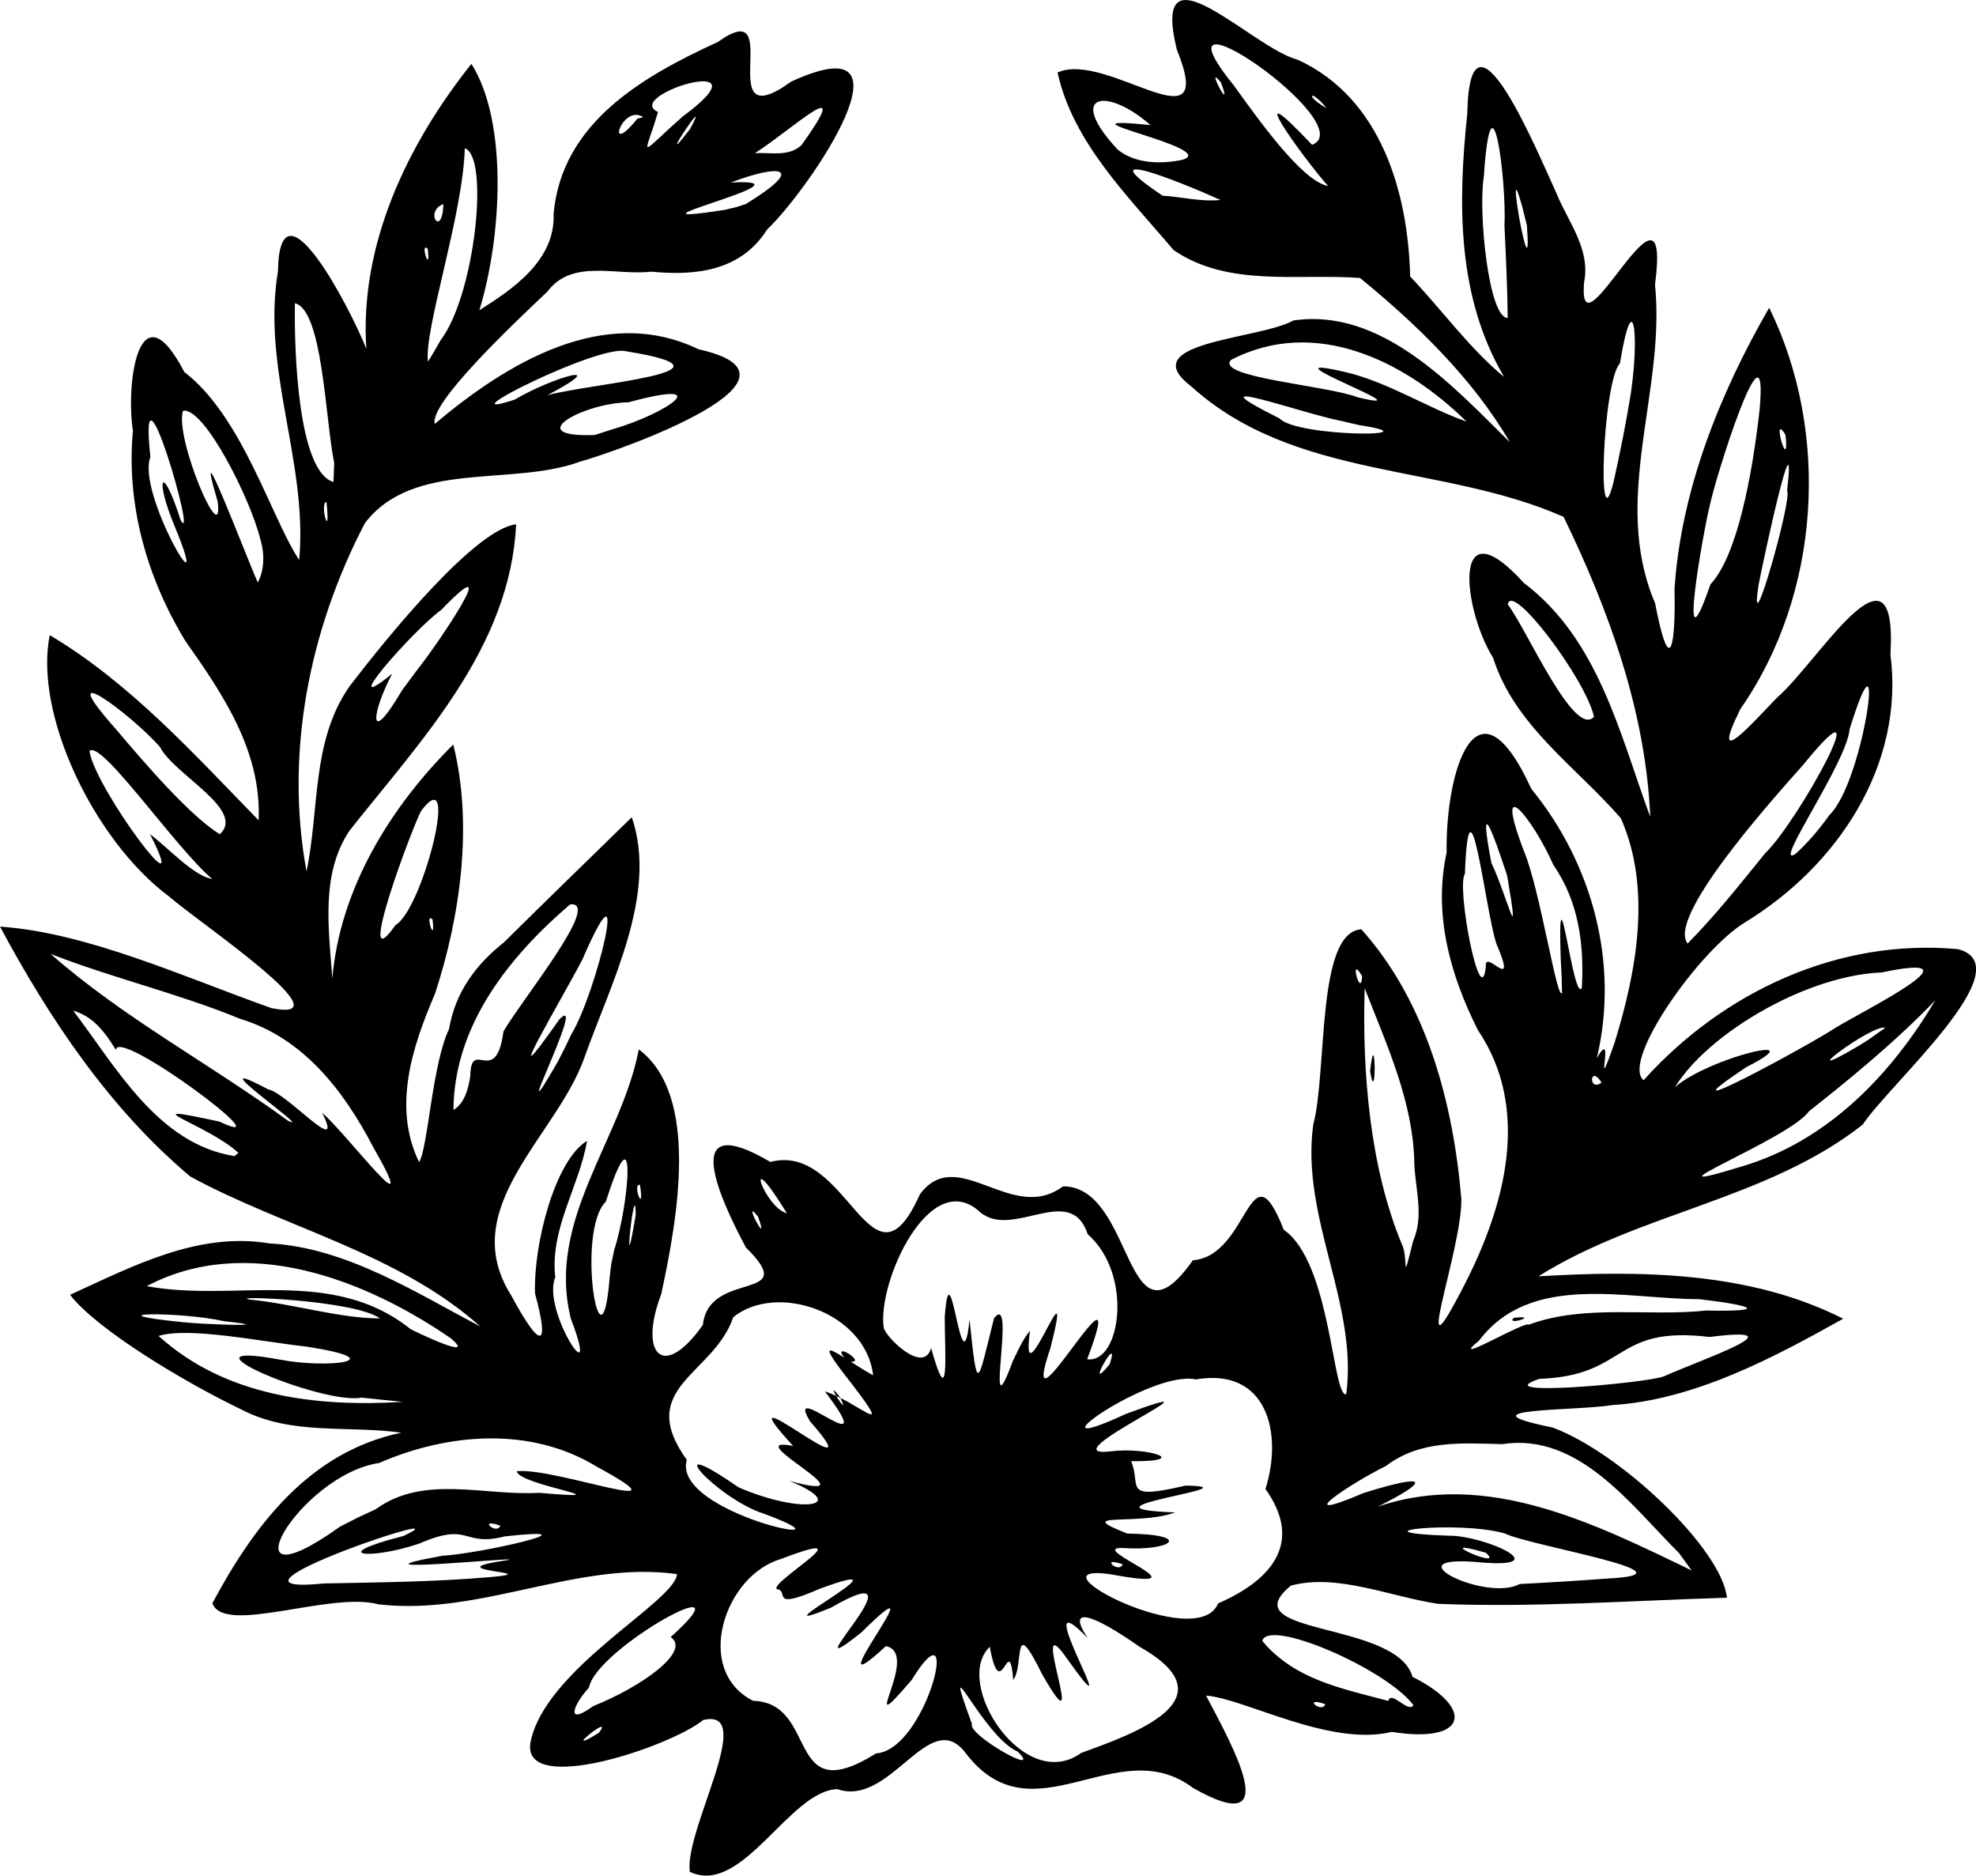
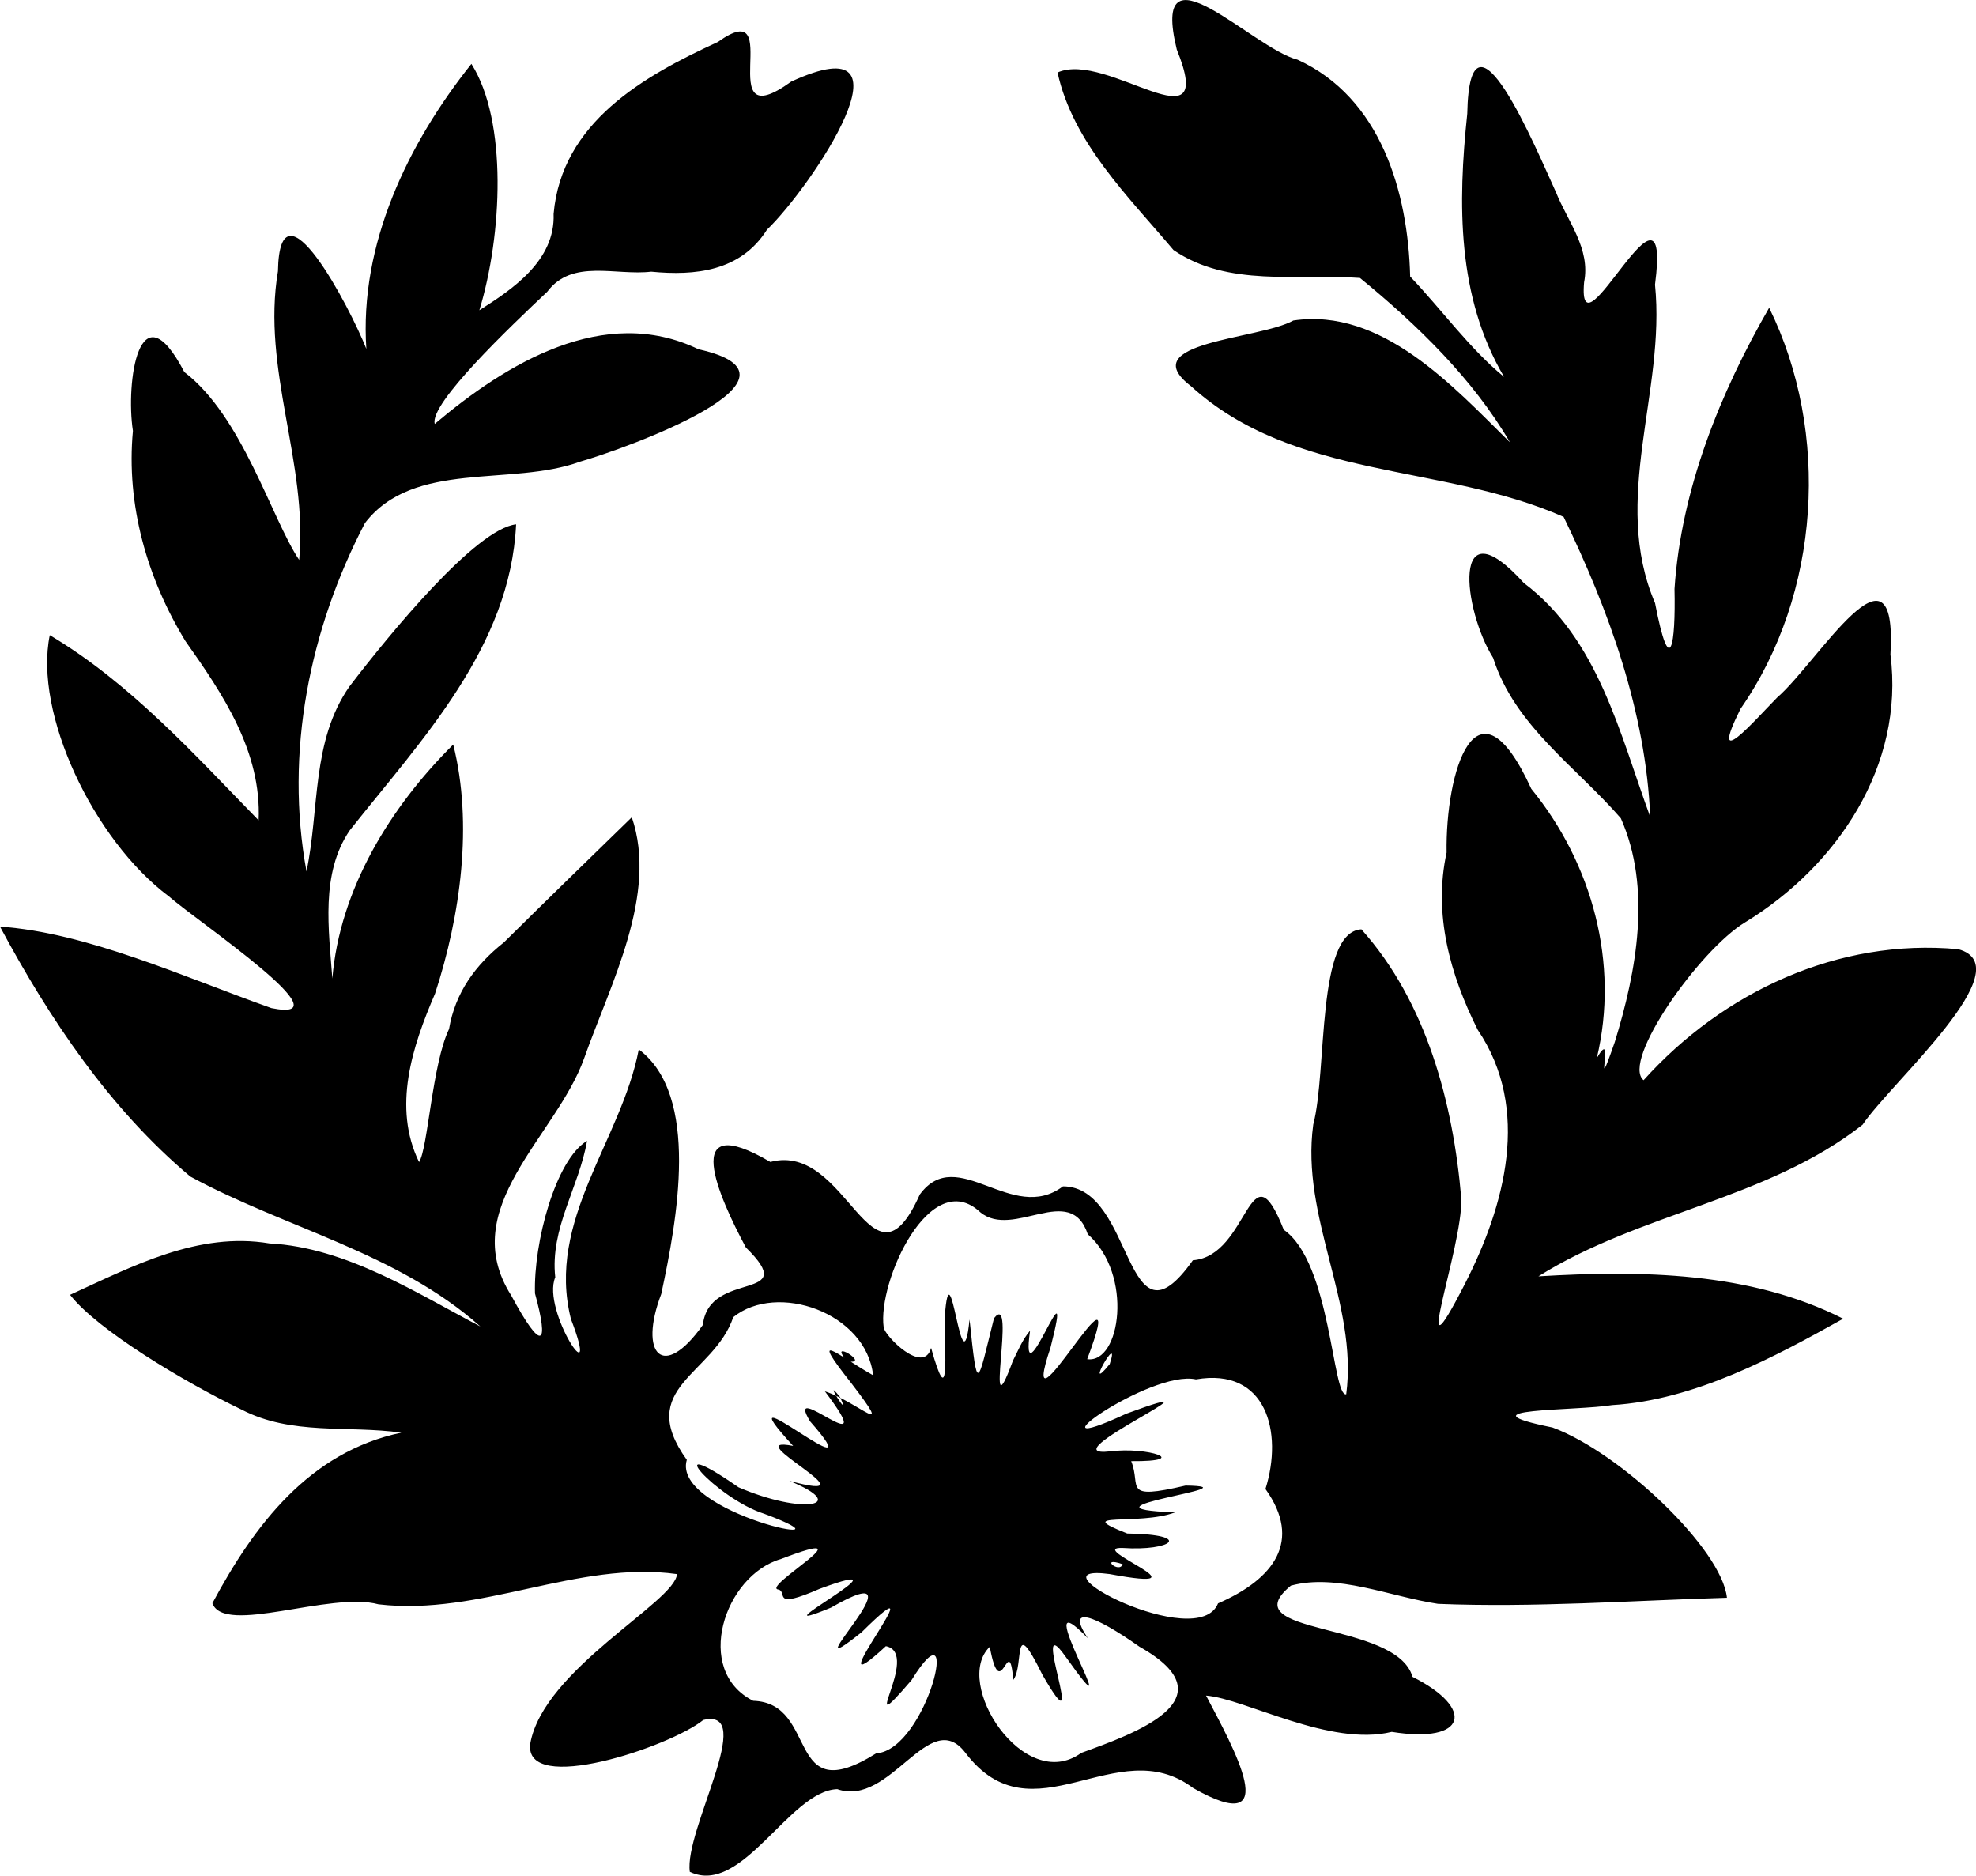
<svg xmlns="http://www.w3.org/2000/svg" width="108.377mm" height="102.849mm" viewBox="0 0 108.377 102.849" version="1.1" xml:space="preserve">
-   <g transform="translate(-37.04322,-97.15555)">
-     <path style="fill:#000000" d="m 74.877,199.8 c -0.323,-2.282 3.73,-9.034 0.738,-8.328 -1.814,1.471 -9.853,4.164 -9.489,1.294 0.73,-4.084 7.95,-7.768 8.048,-9.293 -5.449,-0.762 -10.783,2.315 -16.375,1.656 -2.641,-0.719 -8.46,1.713 -9.108,-0.058 2.292,-4.28 5.32,-8.3 10.363,-9.354 -2.943,-0.41 -6.016,0.163 -8.758,-1.263 -3.144,-1.51 -7.914,-4.369 -9.411,-6.296 3.448,-1.573 7.031,-3.474 10.941,-2.818 4.223,0.215 8.171,2.787 11.563,4.554 -4.564,-4.058 -10.674,-5.379 -15.909,-8.223 -4.431,-3.726 -7.719,-8.643 -10.436,-13.703 4.76,0.318 10.116,2.775 14.885,4.467 4.304,0.874 -4,-4.71 -5.623,-6.127 -4.151,-3.102 -7.414,-10.052 -6.532,-14.324 4.414,2.632 7.894,6.504 11.455,10.155 0.163,-3.766 -1.932,-6.882 -4.016,-9.831 -2.111,-3.463 -3.256,-7.479 -2.879,-11.526 -0.405,-2.631 0.332,-8.002 2.82,-3.226 3.194,2.44 4.775,8.028 6.299,10.305 0.487,-5.322 -2.07,-10.461 -1.164,-15.834 0.088,-5.41 3.958,2.005 4.847,4.257 -0.387,-5.734 2.274,-11.251 5.763,-15.626 1.993,3.146 1.688,9.406 0.436,13.51 1.808,-1.144 4.171,-2.721 4.072,-5.283 0.444,-5.021 4.931,-7.558 9.006,-9.427 3.859,-2.757 -0.459,5.418 4.027,2.171 7.224,-3.321 1.093,5.799 -1.332,8.123 -1.442,2.285 -3.951,2.534 -6.347,2.3 -1.951,0.232 -4.336,-0.726 -5.704,1.103 -1.988,1.876 -6.486,6.145 -6.168,7.245 3.911,-3.3 9.28,-6.594 14.468,-4.092 6.899,1.531 -4.027,5.458 -6.511,6.167 -3.77,1.375 -9.121,-0.11 -11.786,3.362 -3.046,5.835 -4.403,12.591 -3.206,19.102 0.719,-3.417 0.264,-7.146 2.354,-10.139 2.252,-2.947 6.944,-8.647 9.143,-8.893 -0.323,6.748 -5.174,11.793 -9.125,16.78 -1.617,2.374 -1.146,5.456 -0.955,8.127 0.409,-4.894 3.163,-9.386 6.631,-12.832 1.092,4.338 0.406,9.376 -0.998,13.661 -1.253,2.907 -2.34,6.224 -0.876,9.235 0.489,-0.748 0.714,-5.366 1.644,-7.295 0.338,-1.994 1.444,-3.513 3.006,-4.749 2.328,-2.3 4.672,-4.583 7.018,-6.864 1.448,4.231 -1.169,9.127 -2.616,13.224 -1.529,4.283 -7.04,8.199 -3.999,12.996 1.707,3.169 2.086,2.748 1.305,-0.11 -0.084,-2.776 1.124,-7.324 2.855,-8.365 -0.437,2.54 -2.04,4.794 -1.743,7.482 -0.778,1.829 2.587,6.784 0.859,2.286 -1.367,-5.415 2.765,-9.784 3.722,-14.783 3.372,2.526 2.106,9.347 1.232,13.414 -1.254,3.285 0.093,4.794 2.283,1.693 0.337,-3.08 5.451,-1.205 2.358,-4.247 -1.498,-2.799 -3.658,-7.626 1.344,-4.689 4.264,-1.132 5.535,7.731 8.197,1.783 2.061,-2.807 5.052,1.664 7.852,-0.446 3.953,0.004 3.344,9.399 7.125,4.054 3.107,-0.228 3.09,-6.469 4.984,-1.672 2.589,1.792 2.67,9.208 3.426,9.02 0.655,-4.974 -2.51,-9.7 -1.809,-14.786 0.781,-2.973 0.16,-10.564 2.64,-10.709 3.582,4.002 5.036,9.542 5.48,14.76 0.092,2.681 -2.971,10.867 0.196,4.687 2.194,-4.29 3.645,-9.589 0.707,-13.932 -1.524,-3.042 -2.445,-6.354 -1.709,-9.724 -0.068,-4.392 1.614,-10.115 4.645,-3.495 3.35,4.101 4.835,9.573 3.593,14.768 1.11,-1.93 -0.287,2.773 0.982,-0.87 1.207,-3.914 2.037,-8.448 0.336,-12.284 -2.468,-2.841 -5.825,-5.073 -7.006,-8.799 -1.649,-2.624 -2.335,-8.543 1.684,-4.106 4.092,3.083 5.259,8.265 6.934,12.831 -0.24,-5.748 -2.261,-11.321 -4.75,-16.452 -6.651,-2.945 -14.758,-2.004 -20.442,-7.172 -3.181,-2.434 3.739,-2.545 5.62,-3.598 4.84,-0.716 8.754,3.6 11.881,6.684 -2.038,-3.492 -5.097,-6.458 -8.228,-9.016 -3.44,-0.249 -7.238,0.52 -10.228,-1.532 -2.485,-2.946 -5.51,-5.88 -6.36,-9.734 2.71,-1.225 8.823,4.359 6.541,-1.259 -1.492,-6.119 4.153,-0.067 6.625,0.556 4.565,2.088 6.058,7.254 6.174,11.89 1.727,1.809 3.274,3.972 5.153,5.506 -2.592,-4.392 -2.54,-9.518 -2.021,-14.434 0.132,-6.866 3.82,2.032 4.867,4.309 0.648,1.614 1.904,3.091 1.542,4.932 -0.407,4.657 4.839,-7.134 3.888,0.134 0.595,5.87 -2.434,11.761 0.003,17.462 0.826,4.28 1.134,2.279 1.067,-0.779 0.358,-5.458 2.519,-10.789 5.192,-15.417 3.362,6.847 2.822,15.682 -1.572,21.994 -1.818,3.649 0.794,0.609 2.011,-0.621 2.206,-1.896 6.621,-9.372 6.212,-2.358 0.787,6.095 -2.93,11.607 -7.965,14.681 -2.506,1.51 -6.824,7.623 -5.575,8.663 4.356,-4.843 10.677,-7.799 17.257,-7.186 3.581,0.969 -3.692,7.311 -5.244,9.625 -5.233,4.112 -12.198,4.807 -17.779,8.314 5.629,-0.335 11.613,-0.259 16.714,2.325 -3.731,2.083 -8.132,4.462 -12.671,4.736 -1.933,0.327 -8.549,0.157 -3.271,1.229 3.749,1.387 9.295,6.68 9.566,9.335 -5.267,0.157 -10.591,0.546 -15.843,0.335 -2.629,-0.394 -5.541,-1.682 -8.072,-0.999 -3.358,2.756 5.799,1.909 6.67,5.002 3.442,1.727 3.014,3.684 -1.139,3.017 -3.381,0.835 -8.042,-1.821 -10.184,-1.989 1.479,2.819 4.364,7.949 -0.712,5.066 -4.189,-3.161 -8.789,2.958 -12.492,-1.937 -1.976,-2.578 -4.102,3.02 -7.022,2 -2.627,0.085 -5.214,5.894 -8.084,4.537 z m 21.466,-6.522 c 2.816,-1.025 8.332,-2.929 3.202,-5.82 -2.487,-1.756 -4.084,-2.332 -2.839,-0.47 -3.593,-3.739 2.605,6.389 -1.243,0.977 -2.02,-2.827 1.432,5.703 -1.254,1.014 -1.678,-3.394 -0.972,-0.519 -1.592,0.295 -0.236,-2.79 -0.678,1.533 -1.288,-1.816 -2.062,1.979 1.876,8.091 5.014,5.821 z m -11.249,0.026 c 2.818,-0.196 4.773,-8.599 1.944,-4.018 -3.213,3.748 0.585,-1.472 -1.408,-1.862 -4.278,3.958 3.319,-5.362 -1.33,-0.765 -4.301,3.431 3.914,-4.567 -1.68,-1.348 -4.658,1.914 5.014,-3.108 -0.623,-1.031 -2.648,1.151 -1.746,0.219 -2.241,0.041 -1.1,-0.064 5.218,-3.63 0.131,-1.68 -3.124,0.895 -4.832,6.121 -1.536,7.78 3.645,0.111 1.716,6.026 6.742,2.884 z m 7.774,-0.094 c -1.944,-0.839 -4.311,-6.414 -2.516,-1.521 -0.281,0.574 3.956,2.972 2.516,1.521 z M 69.884,192.177 c 0.949,-1.219 -2.303,1.428 0,0 z m -0.298,-1.47 c 2.577,-1.025 5.397,-2.995 4.242,-3.781 4.593,-4.134 -4.094,0.6 -4.481,2.77 -0.832,0.893 -1.354,2.169 0.239,1.01 z m 40.145,-0.101 c -1.305,-0.452 -0.189,0.544 0,0 z m 4.834,0.051 c -1.497,-1.992 -7.963,-4.787 -8.291,-3.52 1.776,2.126 4.375,2.611 6.913,3.288 0.166,-0.615 1.095,0.705 1.378,0.232 z m -10.716,-5.577 c 3.063,-1.331 4.641,-3.415 2.601,-6.272 0.982,-3.123 0.048,-6.68 -3.812,-6.01 -2.51,-0.559 -9.698,4.607 -3.824,1.882 6.42,-2.358 -4.487,2.468 -0.883,2.064 2.055,-0.266 4.523,0.568 1.155,0.537 0.573,1.399 -0.552,2.162 2.982,1.338 4.117,0.058 -6.777,1.245 -0.574,1.471 -1.994,0.745 -5.747,-0.07 -2.627,1.158 3.713,0.057 2.39,0.977 -0.235,0.794 -2.188,-0.083 5.056,2.509 -0.734,1.43 -4.658,-0.62 4.85,4.36 5.951,1.609 z m -39.952,-1.441 c 3.402,-0.287 -3.359,-0.315 1.014,-0.938 1.012,-0.224 -9.621,0.861 -3.602,-0.235 2.115,-0.113 8.746,-1.649 3.42,-1.062 -2.371,0.603 -1.847,-0.842 -4.697,0.397 -2.668,0.905 -5.147,0.675 -0.862,-0.419 3.906,-1.851 -11.575,3.318 -4.367,2.604 3.032,-0.064 6.072,-0.084 9.094,-0.348 z m 61.359,0.073 c 5.167,-0.257 -4.293,-1.78 -5.698,-2.475 -2.6,-0.72 -8.518,-0.052 -3.089,0.128 2.023,-0.027 6.179,1.894 1.504,1.441 -4.621,-0.36 0.598,2.205 2.413,1.211 1.624,-0.084 3.248,-0.182 4.87,-0.305 z m 3.877,-1.392 c -2.623,-2.612 -5.515,-6.629 -9.698,-5.974 -2.232,-0.057 -4.501,-0.233 -6.383,1.201 -1.874,0.917 -5.474,3.29 -1.219,1.478 3.674,-1.149 3.591,-0.653 0.776,0.751 5.979,-2.05 11.932,0.941 17.214,3.496 l -0.691,-0.952 z m -71.486,-2.402 c 2.634,-1.922 5.952,-0.724 8.96,-0.904 5.164,0.448 -1.152,-0.413 -1.22,-1.183 2.102,-0.228 9.831,2.711 4.37,-0.259 -3.63,-2.214 -8.167,-1.828 -11.92,-0.193 -4.397,0.651 -8.733,8.191 -2.147,3.492 l 0.972,-0.496 0.985,-0.458 z m 40.971,3.015 c -1.305,-0.452 -0.189,0.544 0,0 z m 19.915,-0.634 c -3.356,-0.965 1.178,1.042 0,0 z m -54.047,-1.483 c -1.305,-0.452 -0.189,0.544 0,0 z m 14.46,-0.653 c -2.615,-0.83 -5.992,-4.638 -1.397,-1.449 3.514,1.519 6.182,1.034 2.785,-0.353 5.017,1.354 -3.046,-2.543 0.211,-1.916 -4.263,-4.633 4.821,3.089 0.93,-1.344 -1.527,-2.5 4.074,2.655 0.81,-1.649 1.886,0.612 3.865,2.711 1.473,-0.415 -2.429,-3.079 -0.805,-1.578 1.173,-0.464 -0.39,-3.443 -5.271,-5.125 -7.67,-3.189 -1.079,3.172 -5.414,3.843 -2.549,7.824 -0.871,2.975 10.056,5.11 4.234,2.954 z m 4.573,-8.359 c -1.2,-1.344 1.381,0.232 0,0 z m -0.408,1.958 c -1.048,-1.32 0.694,1.471 0,0 z m -26.227,0.034 c -2.207,0.409 -10.688,-3.221 -4.486,-2.085 2.619,0.51 6.316,0.044 1.479,-0.71 -2.438,-0.267 -6.513,-1.107 -8.135,-0.587 3.664,3.321 8.664,3.904 13.391,3.614 -0.75,-0.077 -1.499,-0.154 -2.249,-0.231 z m 36.654,-3.667 c -0.609,4.303 2.527,-4.592 1.121,0.93 -1.984,5.903 4.584,-6.194 2.013,0.63 1.827,0.261 2.55,-4.642 0.03,-6.854 -0.956,-2.866 -4.073,0.292 -5.892,-1.2 -2.741,-2.571 -5.65,3.805 -5.301,6.308 0.048,0.47 2.194,2.635 2.601,1.129 1.019,3.638 0.753,0.342 0.748,-1.692 0.311,-4.277 0.933,4.367 1.361,0.132 0.439,4.209 0.419,3.61 1.341,-0.066 1.279,-1.628 -0.624,6.843 1.035,2.335 0.288,-0.564 0.526,-1.166 0.943,-1.654 z m 34.758,2.501 c 2.206,-0.979 7.565,-2.794 2.512,-2.161 -5.345,-0.644 -4.434,2.127 -9.331,2.295 -3.08,1.038 5.945,0.223 6.819,-0.134 z m -30.389,-0.672 c 0.648,-1.962 -1.513,1.865 0,0 z m -36.147,-1.423 c -4.715,-3.242 -11.211,-5.736 -16.67,-2.853 4.786,0.898 10.169,-1.087 14.468,2.353 0.292,0.163 3.728,1.801 2.202,0.499 z m 59.131,-0.74 c 3.078,-1.136 6.509,-0.435 9.739,-0.776 3.478,0.072 2.539,-0.283 -0.387,-0.622 -4.023,-0.002 -9.239,-1.48 -12.078,2.27 -1.814,1.488 2.509,-1.092 2.725,-0.873 z m -0.82,-0.376 c 1.527,-0.167 -0.502,0.466 0,0 z m -70.726,0.187 c -2.491,-0.556 -7.483,-0.47 -2.223,0.057 0.645,0.087 5.61,0.302 2.223,-0.057 z m 21.382,-3.895 c 0.843,-2.602 1.264,-8.084 -0.454,-2.663 -1.676,1.641 -0.243,10.076 0.214,4.079 l 0.085,-0.671 z m -12.844,3.74 c -1.404,-1.022 -8.521,-1.265 -7.117,-1.03 2.36,0.228 4.913,1.033 7.117,1.03 z m 56.732,-8.45 c -0.043,-3.404 -1.518,-6.541 -2.724,-9.657 -0.143,4.638 0.296,9.82 2.024,14.002 0.415,0.775 -0.035,2.516 0.633,-0.138 0.598,-1.371 0.133,-2.78 0.067,-4.207 z m -2.427,-5.093 c 0.299,-2.807 0.366,2.131 0,0 z m -40.278,7.871 c -0.017,-2.423 -0.784,4.707 0,0 z m 6.705,0.086 c -0.964,-1.211 0.718,1.952 0,0 z m 1.59,-0.176 c -2.49,-4.049 -1.265,-0.33 0,0 z m -8.062,-1.563 c -0.459,-0.086 0.278,1.768 0,0 z m -14.642,-2.091 c -1.604,-3.075 -3.84,-5.974 -7.275,-7.007 -3.393,-1.397 -6.986,-2.228 -10.405,-3.564 3.986,3.506 8.733,6.023 13.018,9.147 1.538,0.754 -5.292,-3.944 -1.088,-1.719 1.014,0.172 4.239,3.868 2.963,1.28 1.386,1.208 5.645,6.877 2.786,1.862 z m 75.043,1.093 c 4.706,-1.378 8.21,-5.015 10.644,-9.123 -2.101,2.204 -4.79,4.408 -6.926,6.085 -0.998,1.489 -9.848,4.912 -3.717,3.038 z m -82.426,-0.755 c -1.673,-1.559 -6.2,-2.835 -1.033,-1.713 3.81,1.82 -5.666,-5.256 -5.683,-3.923 -0.831,-1.388 -1.5,-1.903 -2.344,-2.164 2.385,3.144 4.654,7.314 8.849,7.978 l 0.211,-0.178 z m 12.718,-4.204 c 0.034,-2.176 1.394,0.686 1.823,-2.463 1.073,-1.825 5.434,-7.158 3.651,-6.956 -3.359,2.878 -6.363,6.636 -6.397,11.272 0.631,-0.381 0.814,-1.182 0.923,-1.854 z m 65.62,1.26 c 0.364,-1.762 8.79,-3.995 4.38,-1.765 -5.263,3.508 3.379,-1.156 4.854,-2.135 1.746,-1.058 8.222,-4.243 2.556,-3.048 -4.523,0.173 -10.564,3.969 -11.757,7.136 z M 68.389,153.855 c 1.386,-2.291 3.325,-10.377 0.6,-4.096 -1.069,2.084 -4.932,8.515 -1.263,3.29 1.634,-1.647 -3.121,7.569 -0.079,2.307 l 0.361,-0.711 0.381,-0.791 z m 56.495,2.661 c -0.667,-1.036 -0.729,0.556 0,0 z m 15.551,-2.995 c -0.636,-0.273 -5.394,3.303 -1.501,1.015 l 0.57,-0.355 z m -17.793,-3.834 c -0.189,-5.857 0.681,2.513 1.159,1.643 0.135,-2.398 -0.172,-4.735 -1.559,-6.744 -1.136,-2.568 -3.341,-5.264 -1.612,-0.754 0.884,2.122 1.81,8.24 2.085,7.771 l -0.02,-0.862 -0.053,-1.053 z m -10.892,0.992 c -0.753,-1.282 -0.053,1.324 0,0 z m 6.787,-0.524 c -0.098,-1.063 1.817,1.649 0.572,-1.268 -0.603,-1.843 -1.488,-10.018 -1.721,-3.806 -0.488,0.668 0.866,7.721 1.149,5.074 z m 15.329,-6.223 c 1.778,-1.682 6.481,-10.261 2.083,-4.843 -2.134,2.386 -7.46,8.414 -6.346,9.806 1.533,-1.554 2.89,-3.27 4.263,-4.963 z m -75.129,3.948 c 1.469,-0.823 3.582,-9.102 1.422,-6.284 -0.383,0.587 -3.783,9.645 -1.422,6.284 z m 2.033,-0.294 c -0.466,-0.502 0.167,1.527 0,0 z m 58.938,-2.404 c -0.769,-2.36 -1.613,-4.623 -0.868,-0.711 0.89,1.876 1.616,5.122 0.868,0.711 z m -71.025,0.171 c -2.005,-1.683 -6.112,-7.697 -6.733,-7.008 0.3,2.041 5.774,9.351 3.32,4.552 1.033,0.776 2.391,2.297 3.414,2.456 z m 88.701,-3.51 c 1.915,-1.837 3.168,-11.382 1.104,-4.703 -0.14,1.826 -4.288,7.676 -2.973,6.844 0.706,-0.635 1.317,-1.371 1.87,-2.14 z m -88.287,1.059 c 1.458,-1.332 -2.534,-3.289 -3.277,-4.784 -1.654,-1.875 -6.058,-5.069 -2.401,-0.958 1.648,1.956 4.063,4.739 5.678,5.742 z m 10.812,-8.994 c 1.224,-1.53 4.886,-6.993 1.336,-3.309 -1.608,1.17 -5.849,6.059 -2.691,3.5 -1.147,2.162 -1.353,4.137 0.549,0.896 l 0.394,-0.53 0.413,-0.557 z m 64.561,2.551 c -0.473,-2.091 -4.538,-7.467 -4.727,-6.154 1.018,1.32 3.636,7.36 4.727,6.154 z m 6.388,-7.265 c 1.463,-1.547 2.296,-6 2.695,-9.586 0.506,-5.577 -2.466,3.845 -2.745,5.323 -0.276,1.013 -1.859,9.788 0.049,4.263 z m 4.2,-5.104 c 0.544,-4.796 -1.309,3.793 -1.566,5.159 -0.578,3.818 1.882,-4.821 1.566,-5.159 z m -83.725,2.682 c -0.53,-2.226 -3.091,-7.316 -4.253,-7.091 -0.477,1.501 2.238,7.788 1.905,4.987 -1.435,-4.874 1.543,2.964 2.194,4.424 0.362,-0.622 0.383,-1.588 0.154,-2.32 z m -4.689,-0.706 c -1.134,-2.695 -0.739,-3.657 0.311,-0.378 0.955,1.599 -2.37,-9.983 -1.663,-3.473 -0.787,1.984 3.545,9.177 1.352,3.851 z m 8.307,-1.381 c -0.412,0.017 0.244,2.342 0,0 z m 71.537,-5.954 c 0.481,-3.205 0.134,-6.081 -0.597,-1.653 -0.961,1.033 -1.26,10.25 -0.341,6.469 0.354,-1.597 0.679,-3.201 0.938,-4.816 z m -71.115,3.814 c -0.494,-2.408 -0.626,-8.394 -2.156,-8.761 -0.046,2.85 0.207,9.243 2.115,9.802 l 0.041,-1.041 z m 79.6,-1.539 c -0.829,-1.369 0.231,2.321 0,0 z m -64.294,-0.323 c 2.914,-0.846 5.769,-2.806 0.832,-1.467 -2.519,0.044 -5.908,1.946 -1.848,1.793 l 1.016,-0.327 z m 39.917,-0.447 c -2.123,-0.406 -8.549,-2.728 -3.371,-0.134 0.958,1.033 8.695,1.033 4.391,0.37 -0.34,-0.079 -0.68,-0.157 -1.02,-0.236 z m 6.879,0.035 c -3.371,-3.321 -8.31,-5.777 -12.917,-3.376 -0.869,0.957 5.256,1.391 6.949,2.046 4.214,1.013 -5.764,-2.557 -0.672,-1.383 2.312,0.54 4.579,2 6.64,2.713 z M 65.264,119.072 c 2.148,-1.261 5.444,-2.171 1.808,-0.249 2.491,-0.664 11.206,-1.296 4.306,-2.406 -1.49,-0.411 -10.212,3.998 -6.114,2.655 z m -4.061,-3.25 c 1.892,-2.484 2.701,-10.09 1.332,-10.535 -0.089,3.614 -2.257,9.992 -2.018,11.703 l 0.318,-0.526 0.368,-0.642 z m 58.357,-6.275 c 0.118,-2.496 -0.71,-8.97 -1.133,-2.723 -0.32,1.998 0.272,7.787 1.309,7.766 -0.019,-1.682 -0.098,-3.363 -0.177,-5.043 z m -59.054,1.264 c -0.466,-0.502 0.167,1.527 0,0 z m 60.024,-2.332 c -1.034,-3.736 0.588,5.444 0.258,1.035 z m -59.169,-0.132 c -1.084,0.408 -0.056,1.92 0,0 z m 16.604,-0.011 c 3.336,-2.053 1.874,-2.202 -0.839,-1.172 5.146,-0.266 -7.166,2.546 -0.356,1.504 l 0.673,-0.159 0.522,-0.173 z m 26.016,-0.216 c -2.489,-1.12 -7.313,-3.009 -3.175,-0.236 1.055,0.07 2.124,0.347 3.175,0.236 z m 5.903,-0.764 c -1.485,-1.677 -4.933,-6.542 -0.876,-2.259 2.804,-1.096 -9.257,-9.382 -4.324,-3.297 1.337,1.847 3.75,5.285 5.2,5.556 z m -8.043,-1.424 c 2.377,-0.623 -7.676,-2.516 -1.696,-1.918 -2.436,-2.131 -4.648,-1.708 -1.801,1.343 0.957,0.778 2.341,0.801 3.496,0.575 z m -20.832,-0.825 c 2.951,-4.132 -0.453,-0.899 -2.559,0.446 0.854,-0.045 1.868,0.212 2.559,-0.446 z m -6.501,-1.58 c 4.923,-3.63 -3.377,-1.142 -1.375,-0.232 -0.754,2.561 -1.196,2.496 1.375,0.232 z m 0.376,0.712 c 1.336,-2.466 -2.139,2.768 0,0 z m -2.564,-0.658 c -1.159,-0.774 -2.133,2.335 -0.319,0.082 z m 37.483,-0.492 c -0.881,-1.098 -1.25,-0.71 0,0 z m -5.789,-1.402 c -0.964,-1.211 0.718,1.952 0,0 z" />
-   </g>
+   <path style="fill:#000000" d="m 37.834,102.644 c -0.323,-2.282 3.73,-9.034 0.738,-8.328 -1.814,1.471 -9.853,4.164 -9.489,1.294 0.73,-4.084 7.95,-7.768 8.048,-9.293 -5.449,-0.762 -10.783,2.315 -16.375,1.656 -2.641,-0.719 -8.46,1.713 -9.108,-0.058 2.292,-4.28 5.32,-8.3 10.363,-9.354 -2.943,-0.41 -6.016,0.163 -8.758,-1.263 -3.144,-1.51 -7.914,-4.369 -9.411,-6.296 3.448,-1.573 7.031,-3.474 10.941,-2.818 4.223,0.215 8.171,2.787 11.563,4.554 -4.564,-4.058 -10.674,-5.379 -15.909,-8.223 C 6.005,60.79 2.717,55.873 0,50.813 c 4.76,0.318 10.116,2.775 14.885,4.467 4.304,0.874 -4,-4.71 -5.623,-6.127 -4.151,-3.102 -7.414,-10.052 -6.532,-14.324 4.414,2.632 7.894,6.504 11.455,10.155 0.163,-3.766 -1.932,-6.882 -4.016,-9.831 -2.111,-3.463 -3.256,-7.479 -2.879,-11.526 -0.405,-2.631 0.332,-8.002 2.82,-3.226 3.194,2.44 4.775,8.028 6.299,10.305 0.487,-5.322 -2.07,-10.461 -1.164,-15.834 0.088,-5.41 3.958,2.005 4.847,4.257 -0.387,-5.734 2.274,-11.251 5.763,-15.626 1.993,3.146 1.688,9.406 0.436,13.51 1.808,-1.144 4.171,-2.721 4.072,-5.283 0.444,-5.021 4.931,-7.558 9.006,-9.427 3.859,-2.757 -0.459,5.418 4.027,2.171 7.224,-3.321 1.093,5.799 -1.332,8.123 -1.442,2.285 -3.951,2.534 -6.347,2.3 -1.951,0.232 -4.336,-0.726 -5.704,1.103 -1.988,1.876 -6.486,6.145 -6.168,7.245 3.911,-3.3 9.28,-6.594 14.468,-4.092 6.899,1.531 -4.027,5.458 -6.511,6.167 -3.77,1.375 -9.121,-0.11 -11.786,3.362 -3.046,5.835 -4.403,12.591 -3.206,19.102 0.719,-3.417 0.264,-7.146 2.354,-10.139 2.252,-2.947 6.944,-8.647 9.143,-8.893 -0.323,6.748 -5.174,11.793 -9.125,16.78 -1.617,2.374 -1.146,5.456 -0.955,8.127 0.409,-4.894 3.163,-9.386 6.631,-12.832 1.092,4.338 0.406,9.376 -0.998,13.661 -1.253,2.907 -2.34,6.224 -0.876,9.235 0.489,-0.748 0.714,-5.366 1.644,-7.295 0.338,-1.994 1.444,-3.513 3.006,-4.749 2.328,-2.3 4.672,-4.583 7.018,-6.864 1.448,4.231 -1.169,9.127 -2.616,13.224 -1.529,4.283 -7.04,8.199 -3.999,12.996 1.707,3.169 2.086,2.748 1.305,-0.11 -0.084,-2.776 1.124,-7.324 2.855,-8.365 -0.437,2.54 -2.04,4.794 -1.743,7.482 -0.778,1.829 2.587,6.784 0.859,2.286 -1.367,-5.415 2.765,-9.784 3.722,-14.783 3.372,2.526 2.106,9.347 1.232,13.414 -1.254,3.285 0.093,4.794 2.283,1.693 0.337,-3.08 5.451,-1.205 2.358,-4.247 -1.498,-2.799 -3.658,-7.626 1.344,-4.689 4.264,-1.132 5.535,7.731 8.197,1.783 2.061,-2.807 5.052,1.664 7.852,-0.446 3.953,0.004 3.344,9.399 7.125,4.054 3.107,-0.228 3.09,-6.469 4.984,-1.672 2.589,1.792 2.67,9.208 3.426,9.02 0.655,-4.974 -2.51,-9.7 -1.809,-14.786 0.781,-2.973 0.16,-10.564 2.64,-10.709 3.582,4.002 5.036,9.542 5.48,14.76 0.092,2.681 -2.971,10.867 0.196,4.687 2.194,-4.29 3.645,-9.589 0.707,-13.932 -1.524,-3.042 -2.445,-6.354 -1.709,-9.724 -0.068,-4.392 1.614,-10.115 4.645,-3.495 3.35,4.101 4.835,9.573 3.593,14.768 1.11,-1.93 -0.287,2.773 0.982,-0.87 1.207,-3.914 2.037,-8.448 0.336,-12.284 -2.468,-2.841 -5.825,-5.073 -7.006,-8.799 -1.649,-2.624 -2.335,-8.543 1.684,-4.106 4.092,3.083 5.259,8.265 6.934,12.831 -0.24,-5.748 -2.261,-11.321 -4.75,-16.452 -6.651,-2.945 -14.758,-2.004 -20.442,-7.172 -3.181,-2.434 3.739,-2.545 5.62,-3.598 4.84,-0.716 8.754,3.6 11.881,6.684 -2.038,-3.492 -5.097,-6.458 -8.228,-9.016 -3.44,-0.249 -7.238,0.52 -10.228,-1.532 -2.485,-2.946 -5.51,-5.88 -6.36,-9.734 2.71,-1.225 8.823,4.359 6.541,-1.259 -1.492,-6.119 4.153,-0.067 6.625,0.556 4.565,2.088 6.058,7.254 6.174,11.89 1.727,1.809 3.274,3.972 5.153,5.506 -2.592,-4.392 -2.54,-9.518 -2.021,-14.434 0.132,-6.866 3.82,2.032 4.867,4.309 0.648,1.614 1.904,3.091 1.542,4.932 -0.407,4.657 4.839,-7.134 3.888,0.134 0.595,5.87 -2.434,11.761 0.003,17.462 0.826,4.28 1.134,2.279 1.067,-0.779 0.358,-5.458 2.519,-10.789 5.192,-15.417 3.362,6.847 2.822,15.682 -1.572,21.994 -1.818,3.649 0.794,0.609 2.011,-0.621 2.206,-1.896 6.621,-9.372 6.212,-2.358 0.787,6.095 -2.93,11.607 -7.965,14.681 -2.506,1.51 -6.824,7.623 -5.575,8.663 4.356,-4.843 10.677,-7.799 17.257,-7.186 3.581,0.969 -3.692,7.311 -5.244,9.625 -5.233,4.112 -12.198,4.807 -17.779,8.314 5.629,-0.335 11.613,-0.259 16.714,2.325 -3.731,2.083 -8.132,4.462 -12.671,4.736 -1.933,0.327 -8.549,0.157 -3.271,1.229 3.749,1.387 9.295,6.68 9.566,9.335 -5.267,0.157 -10.591,0.546 -15.843,0.335 -2.629,-0.394 -5.541,-1.682 -8.072,-0.999 -3.358,2.756 5.799,1.909 6.67,5.002 3.442,1.727 3.014,3.684 -1.139,3.017 -3.381,0.835 -8.042,-1.821 -10.184,-1.989 1.479,2.819 4.364,7.949 -0.712,5.066 -4.189,-3.161 -8.789,2.958 -12.492,-1.937 -1.976,-2.578 -4.102,3.02 -7.022,2 -2.627,0.085 -5.214,5.894 -8.084,4.537 z m 21.466,-6.522 c 2.816,-1.025 8.332,-2.929 3.202,-5.82 -2.487,-1.756 -4.084,-2.332 -2.839,-0.47 -3.593,-3.739 2.605,6.389 -1.243,0.977 -2.02,-2.827 1.432,5.703 -1.254,1.014 -1.678,-3.394 -0.972,-0.519 -1.592,0.295 -0.236,-2.79 -0.678,1.533 -1.288,-1.816 -2.062,1.979 1.876,8.091 5.014,5.821 z m -11.249,0.026 c 2.818,-0.196 4.773,-8.599 1.944,-4.018 -3.213,3.748 0.585,-1.472 -1.408,-1.862 -4.278,3.958 3.319,-5.362 -1.33,-0.765 -4.301,3.431 3.914,-4.567 -1.68,-1.348 -4.658,1.914 5.014,-3.108 -0.623,-1.031 -2.648,1.151 -1.746,0.219 -2.241,0.041 -1.1,-0.064 5.218,-3.63 0.131,-1.68 -3.124,0.895 -4.832,6.121 -1.536,7.78 3.645,0.111 1.716,6.026 6.742,2.884 z m 18.754,-8.226 c 3.063,-1.331 4.641,-3.415 2.601,-6.272 0.982,-3.123 0.048,-6.68 -3.812,-6.01 -2.51,-0.559 -9.698,4.607 -3.824,1.882 6.42,-2.358 -4.487,2.468 -0.883,2.064 2.055,-0.266 4.523,0.568 1.155,0.537 0.573,1.399 -0.552,2.162 2.982,1.338 4.117,0.058 -6.777,1.245 -0.574,1.471 -1.994,0.745 -5.747,-0.07 -2.627,1.158 3.713,0.057 2.39,0.977 -0.235,0.794 -2.188,-0.083 5.056,2.509 -0.734,1.43 -4.658,-0.62 4.85,4.36 5.951,1.609 z m -5.231,-2.147 c -1.305,-0.452 -0.189,0.544 0,0 z m -19.671,-2.77 c -2.615,-0.83 -5.992,-4.638 -1.397,-1.449 3.514,1.519 6.182,1.034 2.785,-0.353 5.017,1.354 -3.046,-2.543 0.211,-1.916 -4.263,-4.633 4.821,3.089 0.93,-1.344 -1.527,-2.5 4.074,2.655 0.81,-1.649 1.886,0.612 3.865,2.711 1.473,-0.415 -2.429,-3.079 -0.805,-1.578 1.173,-0.464 -0.39,-3.443 -5.271,-5.125 -7.67,-3.189 -1.079,3.172 -5.414,3.843 -2.549,7.824 -0.871,2.975 10.056,5.11 4.234,2.954 z m 4.573,-8.359 c -1.2,-1.344 1.381,0.232 0,0 z m -0.408,1.958 c -1.048,-1.32 0.694,1.471 0,0 z m 10.427,-3.634 c -0.609,4.303 2.527,-4.592 1.121,0.93 -1.984,5.903 4.584,-6.194 2.013,0.63 1.827,0.261 2.55,-4.642 0.03,-6.854 -0.956,-2.866 -4.073,0.292 -5.892,-1.2 -2.741,-2.571 -5.65,3.805 -5.301,6.308 0.048,0.47 2.194,2.635 2.601,1.129 1.019,3.638 0.753,0.342 0.748,-1.692 0.311,-4.277 0.933,4.367 1.361,0.132 0.439,4.209 0.419,3.61 1.341,-0.066 1.279,-1.628 -0.624,6.843 1.035,2.335 0.288,-0.564 0.526,-1.166 0.943,-1.654 z m 4.369,1.829 c 0.648,-1.962 -1.513,1.865 0,0 z m 34.635,-10.83 c 12.322,-7.111 0,0 0,0 z" />
</svg>
